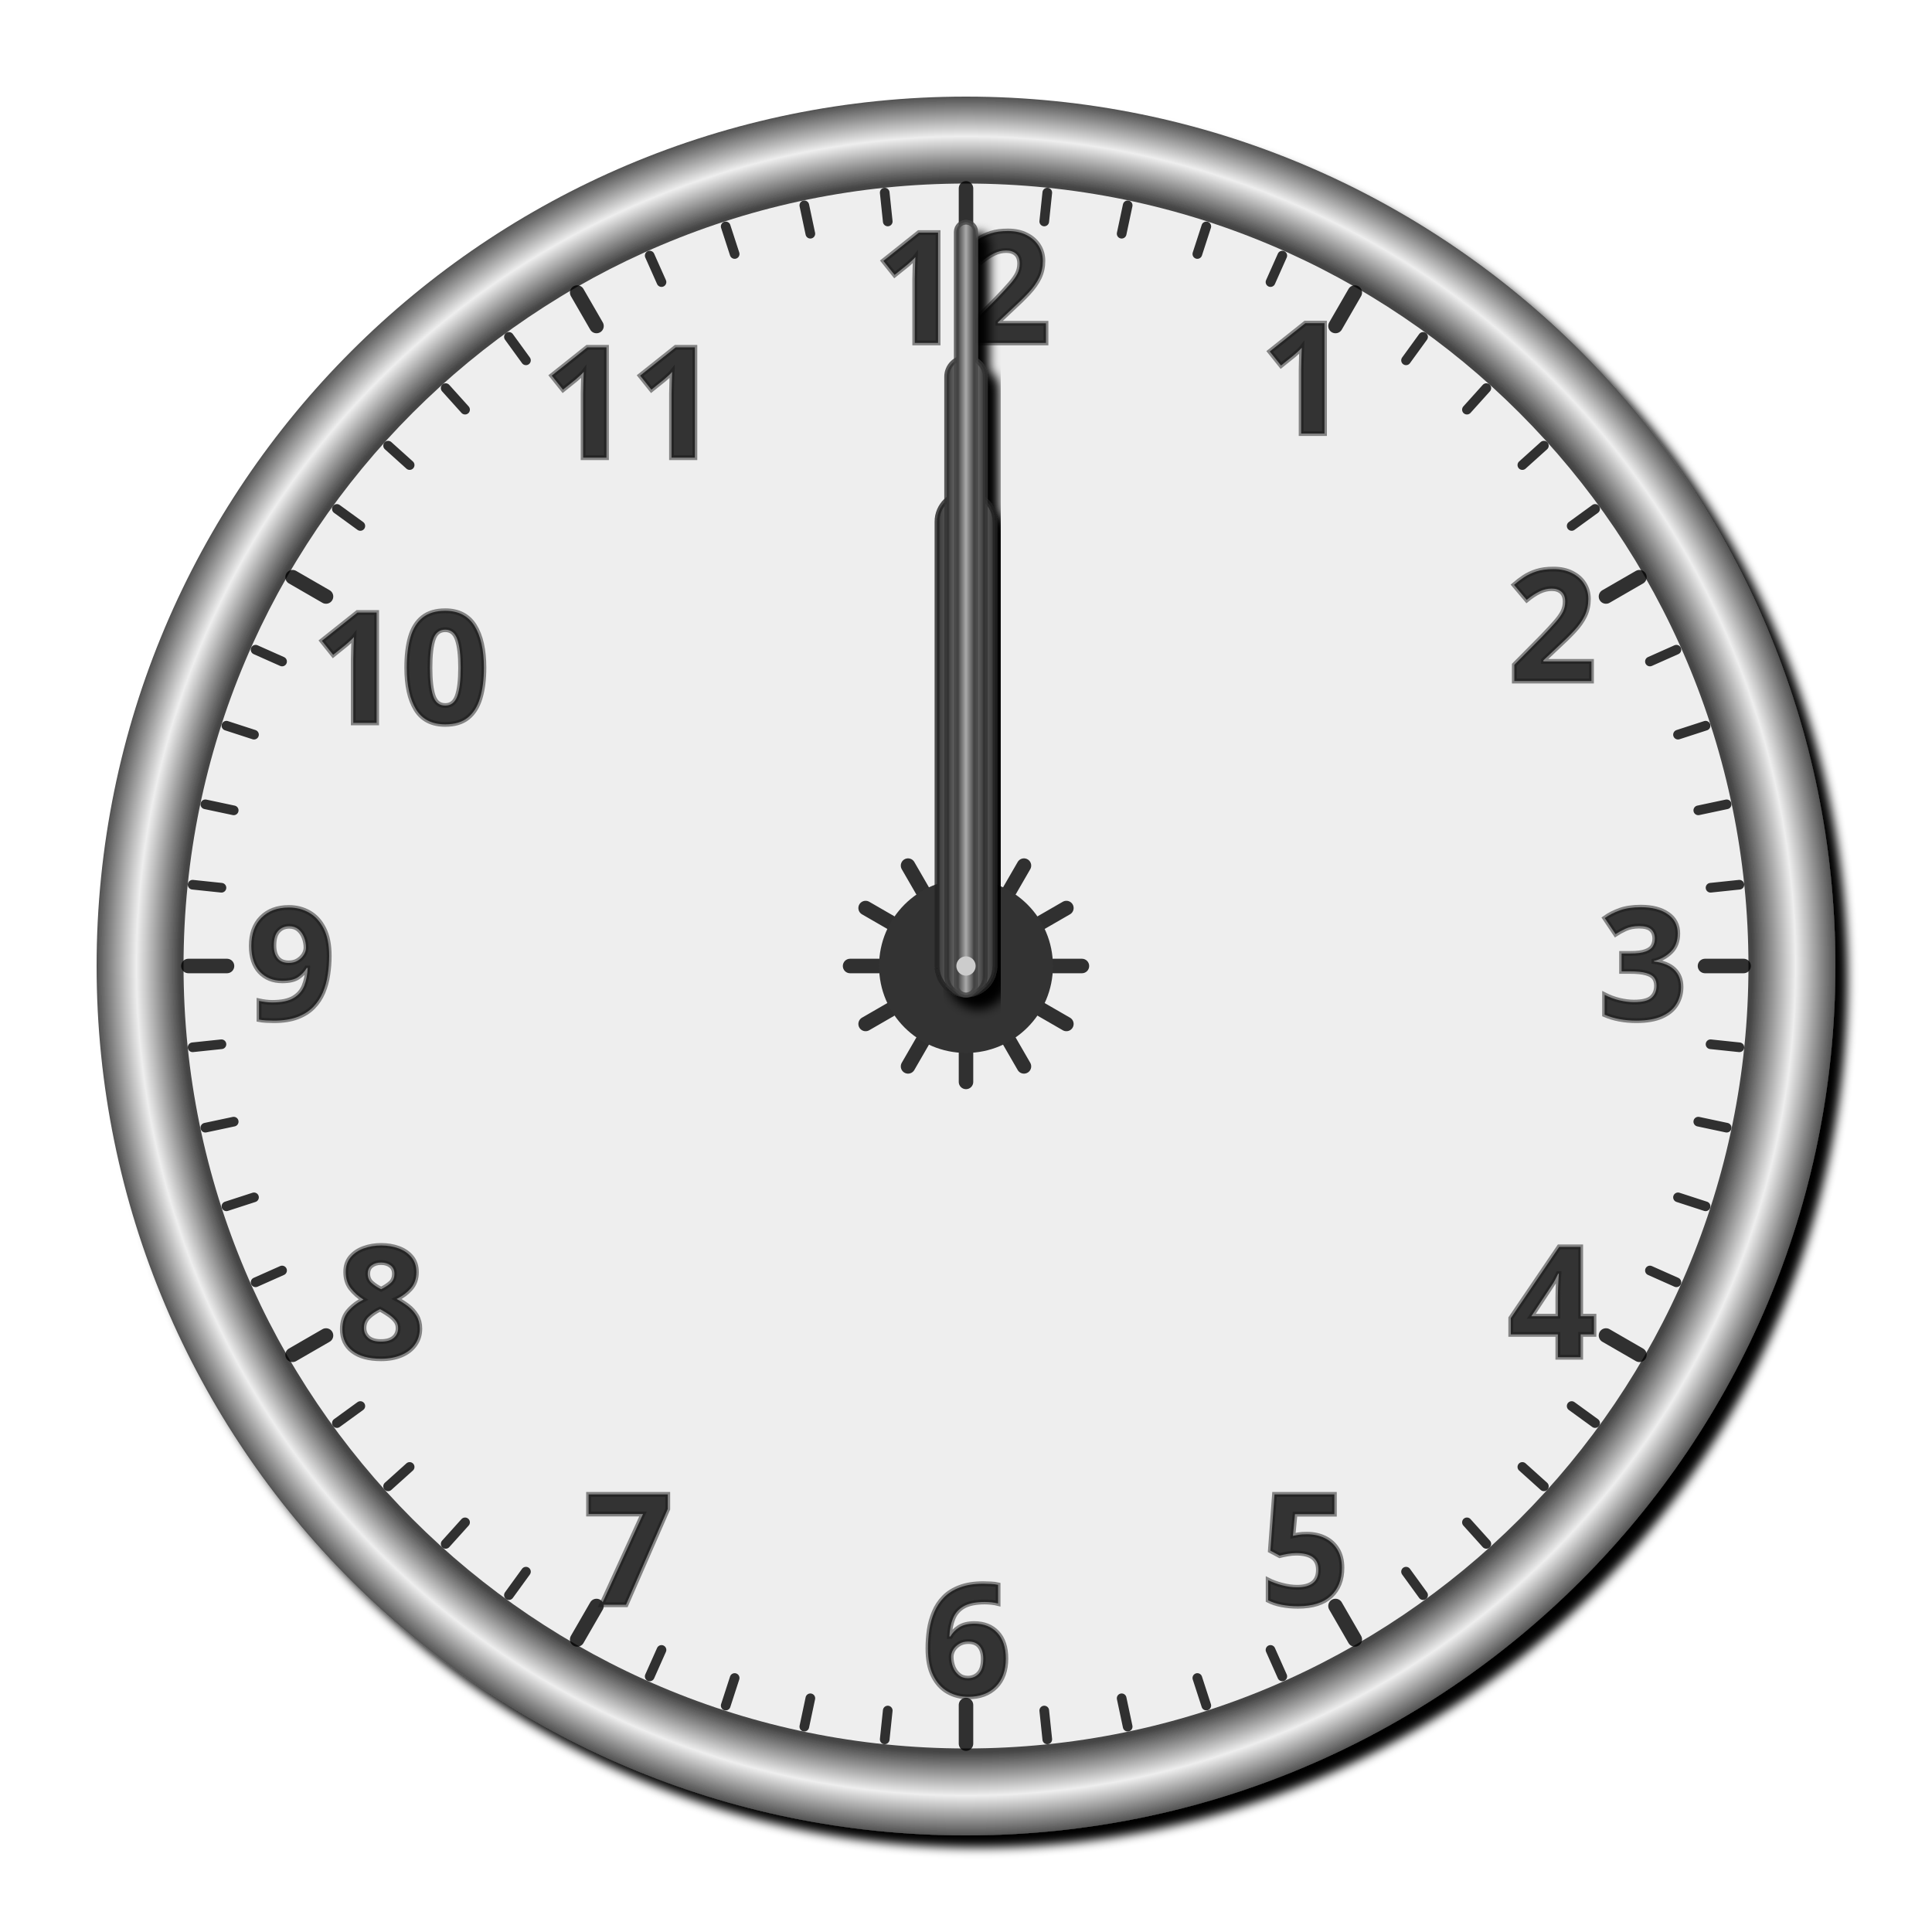
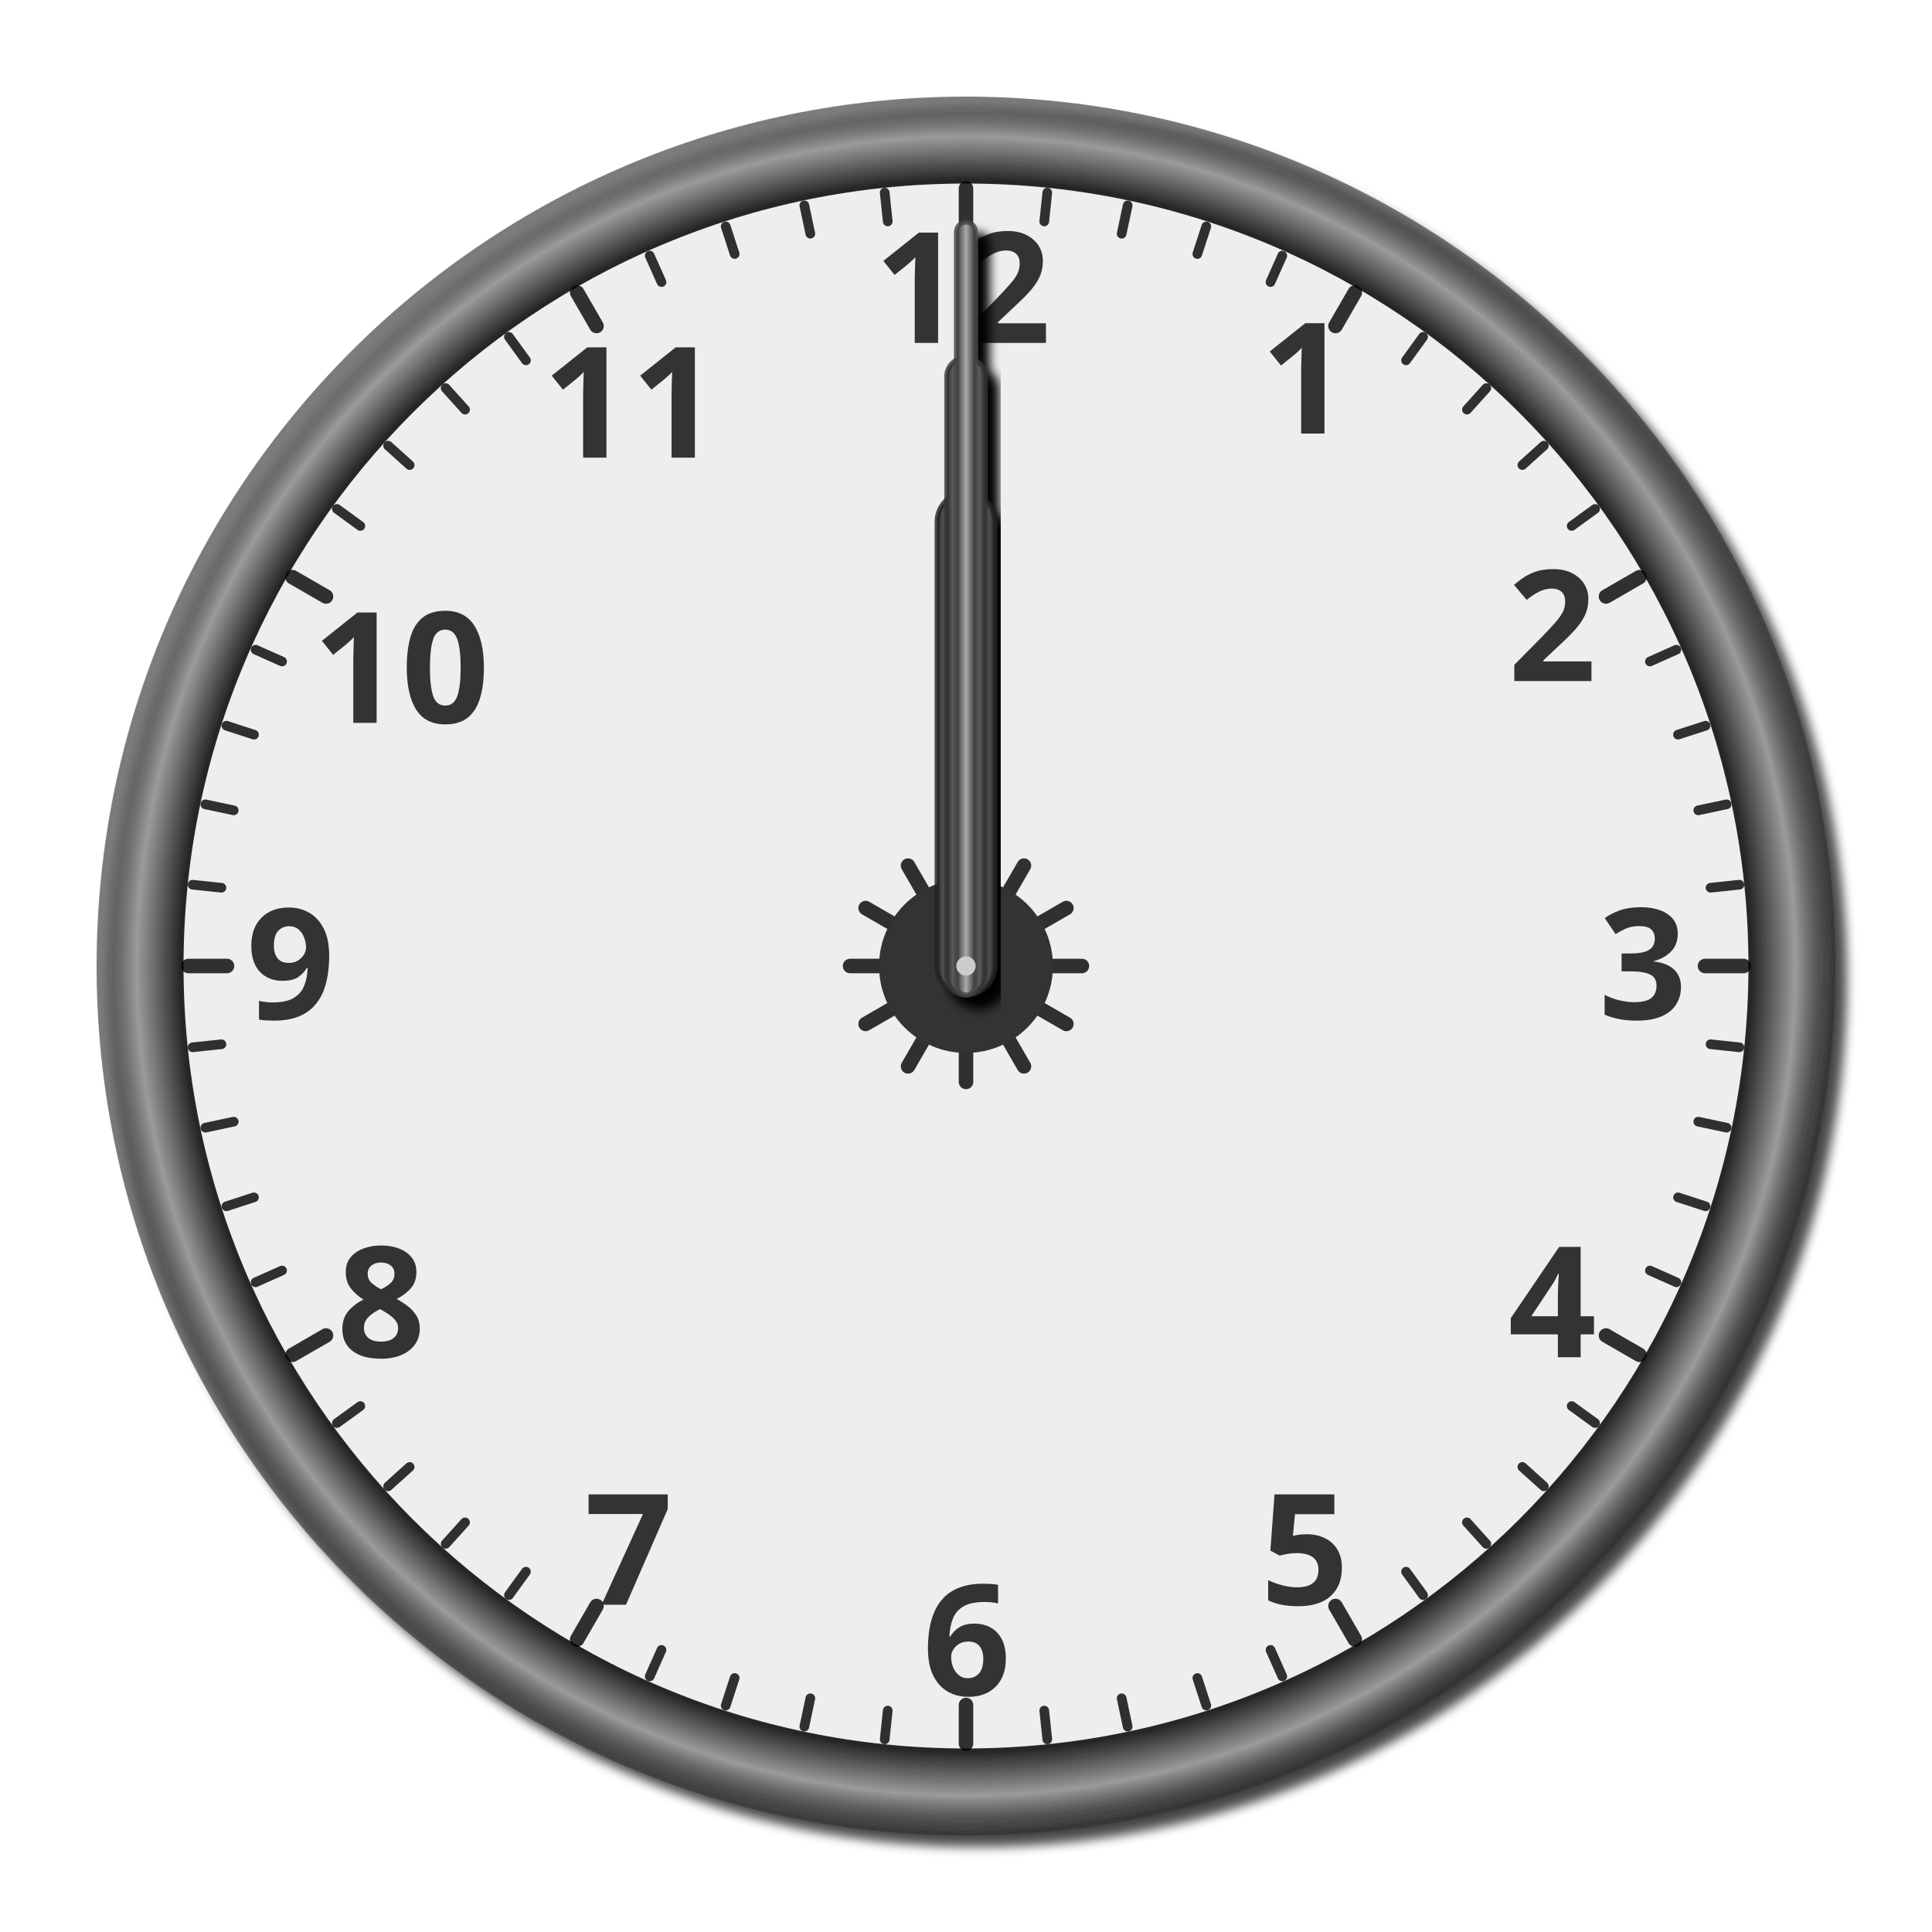
<svg xmlns="http://www.w3.org/2000/svg" width="400" height="400">
  <defs>
    <filter id="filterShadow">
      <feDropShadow dx="2.5" dy="2.5" stdDeviation="0.98" />
    </filter>
    <radialGradient id="radialGradientClockFace">
-       <stop offset="0%" stop-color="#444" />
-       <stop offset="90%" stop-color="#444" />
-       <stop offset="95%" stop-color="#eee" />
-       <stop offset="100%" stop-color="#444" />
+       <stop offset="0%" stop-color="#272727" />
+       <stop offset="90%" stop-color="#272727" />
+       <stop offset="95%" stop-color="#9b9b9b" />
+       <stop offset="100%" stop-color="#1c1c1c90" />
    </radialGradient>
    <linearGradient id="linearGradientClockHand">
      <stop offset="0%" stop-color="#333" />
      <stop offset="50%" stop-color="#aaa" />
      <stop offset="100%" stop-color="#333" />
    </linearGradient>
  </defs>
  <g transform="translate(200 200)">
    <g>
      <circle r="180" fill="url(#radialGradientClockFace)" filter="url(#filterShadow)" />
      <circle r="162" fill="#eee" />
      <path id="clockFaceSeconds" d="M 0 0 Z" fill="rgba(144,238,144,0.8)" />
      <path id="clockFaceMinutes" d="M 0 0 Z" fill="rgba(238,238,144,0.8)" />
      <path id="clockFaceHours" d="M 0 0 Z" fill="rgba(238,144,144,0.8)" />
      <g>
        <g id="clockFaceTickGroupQuarter" stroke="rgba(0,0,0,0.8)" stroke-linecap="round">
          <g id="clockFaceTickGroup">
            <g stroke-width="3">
              <line x1="0" x2="0" y1="-24" y2="-18" />
              <line x1="0" x2="0" y1="-161" y2="-153" />
            </g>
            <line id="clockFaceTickM" x1="0" x2="0" y1="-161" y2="-155" transform="rotate(6)" stroke-width="2" />
            <use href="#clockFaceTickM" transform="rotate(6)" />
            <use href="#clockFaceTickM" transform="rotate(12)" />
            <use href="#clockFaceTickM" transform="rotate(18)" />
          </g>
          <use href="#clockFaceTickGroup" transform="rotate(30)" />
          <use href="#clockFaceTickGroup" transform="rotate(60)" />
        </g>
        <use href="#clockFaceTickGroupQuarter" transform="rotate(90)" />
        <use href="#clockFaceTickGroupQuarter" transform="rotate(180)" />
        <use href="#clockFaceTickGroupQuarter" transform="rotate(270)" />
      </g>
      <circle r="18" fill="#333" />
    </g>
-     <g transform="translate(-9 11)" fill="#333" stroke="rgba(24, 24, 24, .5)" font-size="32" font-weight="600" font-family="sans-serif">
+     <g transform="translate(-9 11)" fill="#333" stroke="none" font-size="32" font-weight="600" font-family="sans-serif">
      <text transform="translate(-10 -140)">12</text>
      <text transform="rotate(30) translate(0, -140) rotate(-30)">1</text>
      <text transform="rotate(60) translate(0, -140) rotate(-60)">2</text>
      <text transform="rotate(90) translate(0, -140) rotate(-90)">3</text>
      <text transform="rotate(120) translate(0, -140) rotate(-120)">4</text>
      <text transform="rotate(150) translate(0, -140) rotate(-150)">5</text>
      <text transform="rotate(180) translate(0, -140) rotate(-180)">6</text>
      <text transform="rotate(210) translate(0, -140) rotate(-210)">7</text>
      <text transform="rotate(240) translate(0, -140) rotate(-240)">8</text>
      <text transform="rotate(270) translate(0, -140) rotate(-270)">9</text>
      <text transform="rotate(300) translate(-10, -140) rotate(-300)">10</text>
      <text transform="rotate(330) translate(-10, -140) rotate(-330)">11</text>
    </g>
    <g id="clockHands" filter="url(#filterShadow)">
      <g id="clockHandHours">
        <rect width="12" x="-6" y="-6" height="104" rx="6" stroke="rgba(34,34,34,0.8)" transform="translate(0 -92)" fill="url(#linearGradientClockHand)" />
      </g>
      <g id="clockHandMinutes">
        <rect width="8" x="-4" y="-4" height="132" rx="4" stroke="rgba(51,51,51,0.8)" transform="translate(0 -122)" fill="url(#linearGradientClockHand)" />
      </g>
      <g id="clockHandSeconds">
        <rect width="4" x="-2" y="-2" height="160" rx="2" stroke="rgba(68,68,68,0.8)" transform="translate(0 -152)" fill="url(#linearGradientClockHand)" />
      </g>
    </g>
    <g id="clockCentralScrew">
      <circle r="2" fill="#ccc" />
    </g>
  </g>
</svg>
